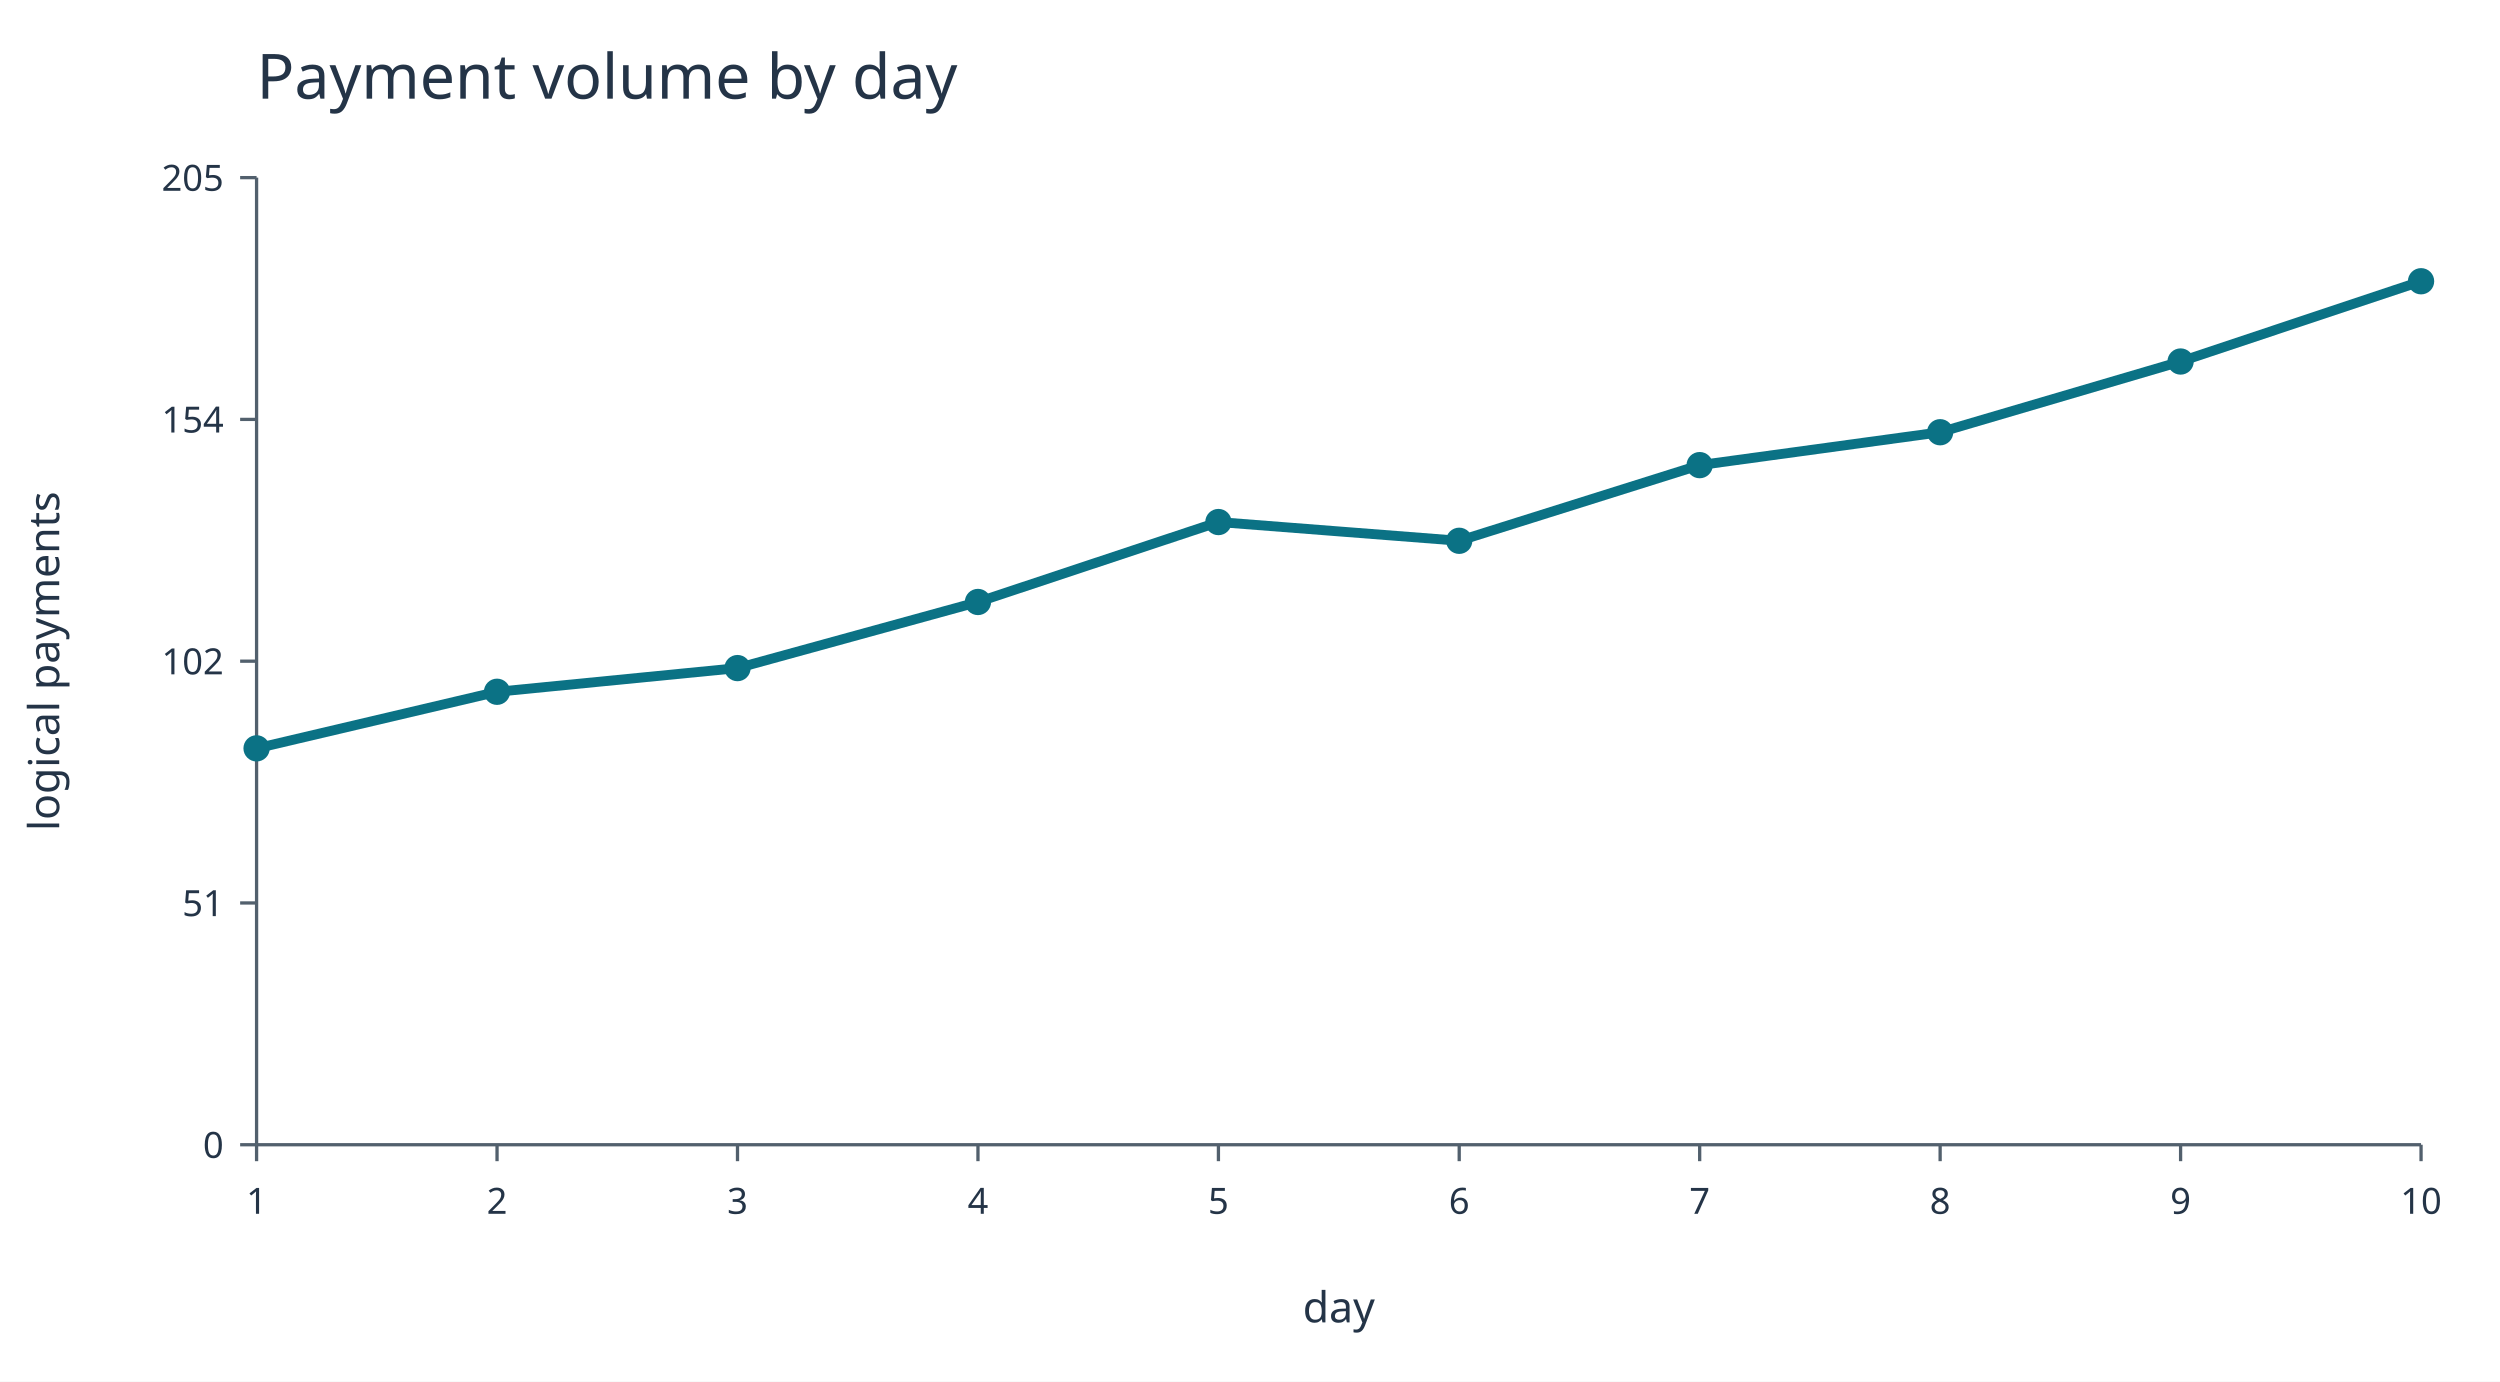
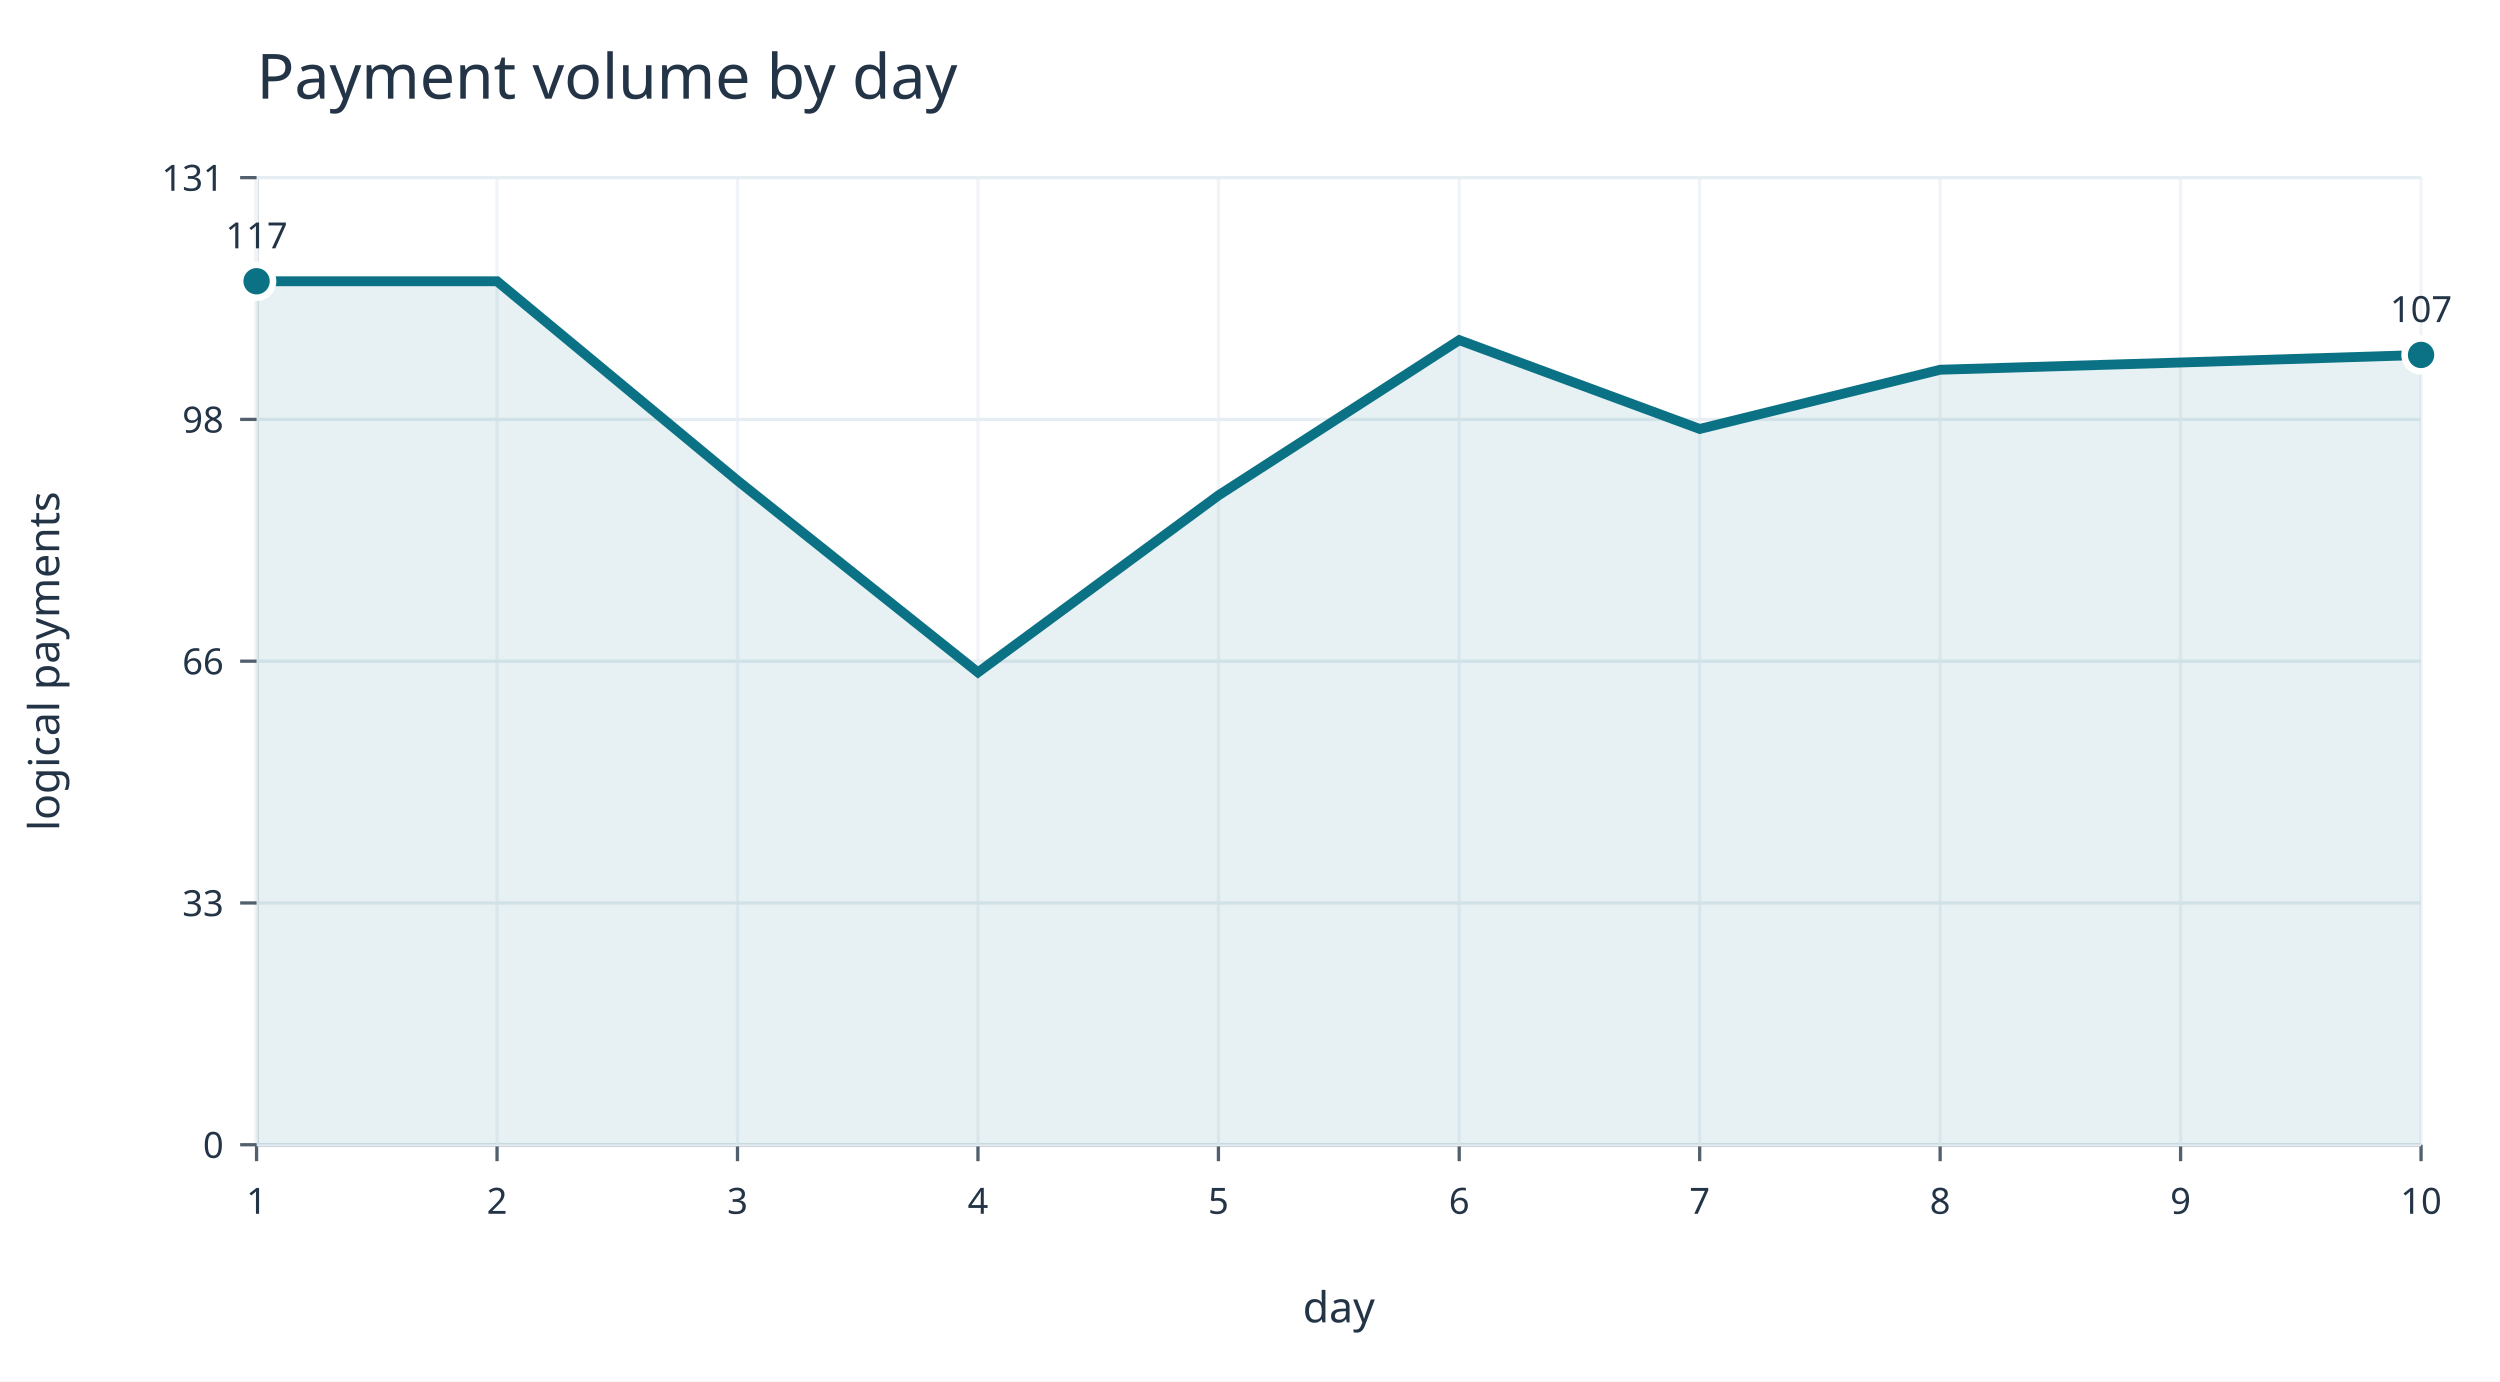
<svg xmlns="http://www.w3.org/2000/svg" viewBox="0 0 760 420">
  <rect width="100%" height="100%" fill="#ffffff" />
  <text x="78.0" y="30.0" font-family="sans-serif" font-size="19" text-anchor="start" fill="#243447">Payment volume by day</text>
  <line x1="78" y1="54" x2="78" y2="348" stroke="#52606d" />
  <line x1="78" y1="348" x2="736" y2="348" stroke="#52606d" />
  <text x="407.0" y="402.0" font-family="sans-serif" font-size="13" text-anchor="middle" fill="#243447">day</text>
  <text x="18" y="201.0" font-family="sans-serif" font-size="13" text-anchor="middle" transform="rotate(-90 18 201.0)" fill="#243447">logical payments</text>
+   <line x1="78.0" y1="54" x2="78.0" y2="348" stroke="#f0f4f8" stroke-width="1" />
  <line x1="78.0" y1="348" x2="78.0" y2="353" stroke="#52606d" />
  <text x="78.0" y="369.0" font-family="sans-serif" font-size="11" text-anchor="middle" fill="#243447">1</text>
+   <line x1="151.1" y1="54" x2="151.1" y2="348" stroke="#f0f4f8" stroke-width="1" />
  <line x1="151.1" y1="348" x2="151.1" y2="353" stroke="#52606d" />
  <text x="151.1" y="369.0" font-family="sans-serif" font-size="11" text-anchor="middle" fill="#243447">2</text>
+   <line x1="224.2" y1="54" x2="224.2" y2="348" stroke="#f0f4f8" stroke-width="1" />
  <line x1="224.2" y1="348" x2="224.2" y2="353" stroke="#52606d" />
  <text x="224.2" y="369.0" font-family="sans-serif" font-size="11" text-anchor="middle" fill="#243447">3</text>
+   <line x1="297.3" y1="54" x2="297.3" y2="348" stroke="#f0f4f8" stroke-width="1" />
  <line x1="297.3" y1="348" x2="297.3" y2="353" stroke="#52606d" />
  <text x="297.3" y="369.0" font-family="sans-serif" font-size="11" text-anchor="middle" fill="#243447">4</text>
+   <line x1="370.4" y1="54" x2="370.4" y2="348" stroke="#f0f4f8" stroke-width="1" />
  <line x1="370.4" y1="348" x2="370.4" y2="353" stroke="#52606d" />
  <text x="370.4" y="369.0" font-family="sans-serif" font-size="11" text-anchor="middle" fill="#243447">5</text>
+   <line x1="443.6" y1="54" x2="443.6" y2="348" stroke="#f0f4f8" stroke-width="1" />
  <line x1="443.6" y1="348" x2="443.6" y2="353" stroke="#52606d" />
  <text x="443.6" y="369.0" font-family="sans-serif" font-size="11" text-anchor="middle" fill="#243447">6</text>
+   <line x1="516.7" y1="54" x2="516.7" y2="348" stroke="#f0f4f8" stroke-width="1" />
  <line x1="516.7" y1="348" x2="516.7" y2="353" stroke="#52606d" />
  <text x="516.7" y="369.0" font-family="sans-serif" font-size="11" text-anchor="middle" fill="#243447">7</text>
+   <line x1="589.8" y1="54" x2="589.8" y2="348" stroke="#f0f4f8" stroke-width="1" />
  <line x1="589.8" y1="348" x2="589.8" y2="353" stroke="#52606d" />
  <text x="589.8" y="369.0" font-family="sans-serif" font-size="11" text-anchor="middle" fill="#243447">8</text>
+   <line x1="662.9" y1="54" x2="662.9" y2="348" stroke="#f0f4f8" stroke-width="1" />
  <line x1="662.9" y1="348" x2="662.9" y2="353" stroke="#52606d" />
  <text x="662.9" y="369.0" font-family="sans-serif" font-size="11" text-anchor="middle" fill="#243447">9</text>
+   <line x1="736.0" y1="54" x2="736.0" y2="348" stroke="#f0f4f8" stroke-width="1" />
  <line x1="736.0" y1="348" x2="736.0" y2="353" stroke="#52606d" />
  <text x="736.0" y="369.0" font-family="sans-serif" font-size="11" text-anchor="middle" fill="#243447">10</text>
+   <line x1="78" y1="348.0" x2="736" y2="348.0" stroke="#e6edf3" stroke-width="1" />
  <line x1="73" y1="348.0" x2="78" y2="348.0" stroke="#52606d" />
  <text x="68.0" y="352.0" font-family="sans-serif" font-size="11" text-anchor="end" fill="#243447">0</text>
+   <line x1="78" y1="274.5" x2="736" y2="274.5" stroke="#e6edf3" stroke-width="1" />
  <line x1="73" y1="274.5" x2="78" y2="274.5" stroke="#52606d" />
-   <text x="68.0" y="278.5" font-family="sans-serif" font-size="11" text-anchor="end" fill="#243447">51</text>
+   <text x="68.0" y="278.5" font-family="sans-serif" font-size="11" text-anchor="end" fill="#243447">33</text>
+   <line x1="78" y1="201.0" x2="736" y2="201.0" stroke="#e6edf3" stroke-width="1" />
  <line x1="73" y1="201.0" x2="78" y2="201.0" stroke="#52606d" />
-   <text x="68.0" y="205.0" font-family="sans-serif" font-size="11" text-anchor="end" fill="#243447">102</text>
+   <text x="68.0" y="205.0" font-family="sans-serif" font-size="11" text-anchor="end" fill="#243447">66</text>
+   <line x1="78" y1="127.5" x2="736" y2="127.5" stroke="#e6edf3" stroke-width="1" />
  <line x1="73" y1="127.5" x2="78" y2="127.5" stroke="#52606d" />
-   <text x="68.0" y="131.5" font-family="sans-serif" font-size="11" text-anchor="end" fill="#243447">154</text>
+   <text x="68.0" y="131.5" font-family="sans-serif" font-size="11" text-anchor="end" fill="#243447">98</text>
+   <line x1="78" y1="54.0" x2="736" y2="54.0" stroke="#e6edf3" stroke-width="1" />
  <line x1="73" y1="54.0" x2="78" y2="54.0" stroke="#52606d" />
-   <text x="68.0" y="58.0" font-family="sans-serif" font-size="11" text-anchor="end" fill="#243447">205</text>
-   <circle cx="78.0" cy="227.5" r="4" fill="#0b7285" />
-   <circle cx="151.1" cy="210.3" r="4" fill="#0b7285" />
-   <circle cx="224.2" cy="203.1" r="4" fill="#0b7285" />
-   <circle cx="297.3" cy="183.0" r="4" fill="#0b7285" />
-   <circle cx="370.4" cy="158.7" r="4" fill="#0b7285" />
-   <circle cx="443.6" cy="164.4" r="4" fill="#0b7285" />
-   <circle cx="516.7" cy="141.4" r="4" fill="#0b7285" />
-   <circle cx="589.8" cy="131.4" r="4" fill="#0b7285" />
-   <circle cx="662.9" cy="109.9" r="4" fill="#0b7285" />
-   <circle cx="736.0" cy="85.5" r="4" fill="#0b7285" />
-   <polyline points="78.0,227.5 151.1,210.3 224.2,203.1 297.3,183.0 370.4,158.7 443.6,164.4 516.7,141.4 589.8,131.4 662.9,109.9 736.0,85.5" fill="none" stroke="#0b7285" stroke-width="3" />
+   <text x="68.0" y="58.0" font-family="sans-serif" font-size="11" text-anchor="end" fill="#243447">131</text>
+   <polygon points="78,348 78.0,85.5 151.1,85.5 224.2,146.1 297.3,204.4 370.4,150.6 443.6,103.4 516.7,130.4 589.8,112.4 662.9,110.2 736.0,107.9 736,348" fill="#0b7285" opacity="0.10" />
+   <polyline points="78.0,85.5 151.1,85.5 224.2,146.1 297.3,204.4 370.4,150.6 443.6,103.4 516.7,130.4 589.8,112.4 662.9,110.2 736.0,107.9" fill="none" stroke="#0b7285" stroke-width="3" />
+   <circle cx="78.0" cy="85.5" r="5" fill="#0b7285" stroke="white" stroke-width="2" />
+   <text x="78.0" y="75.5" font-family="sans-serif" font-size="11" text-anchor="middle" fill="#243447">117</text>
+   <circle cx="736.0" cy="107.9" r="5" fill="#0b7285" stroke="white" stroke-width="2" />
+   <text x="736.0" y="97.9" font-family="sans-serif" font-size="11" text-anchor="middle" fill="#243447">107</text>
</svg>
